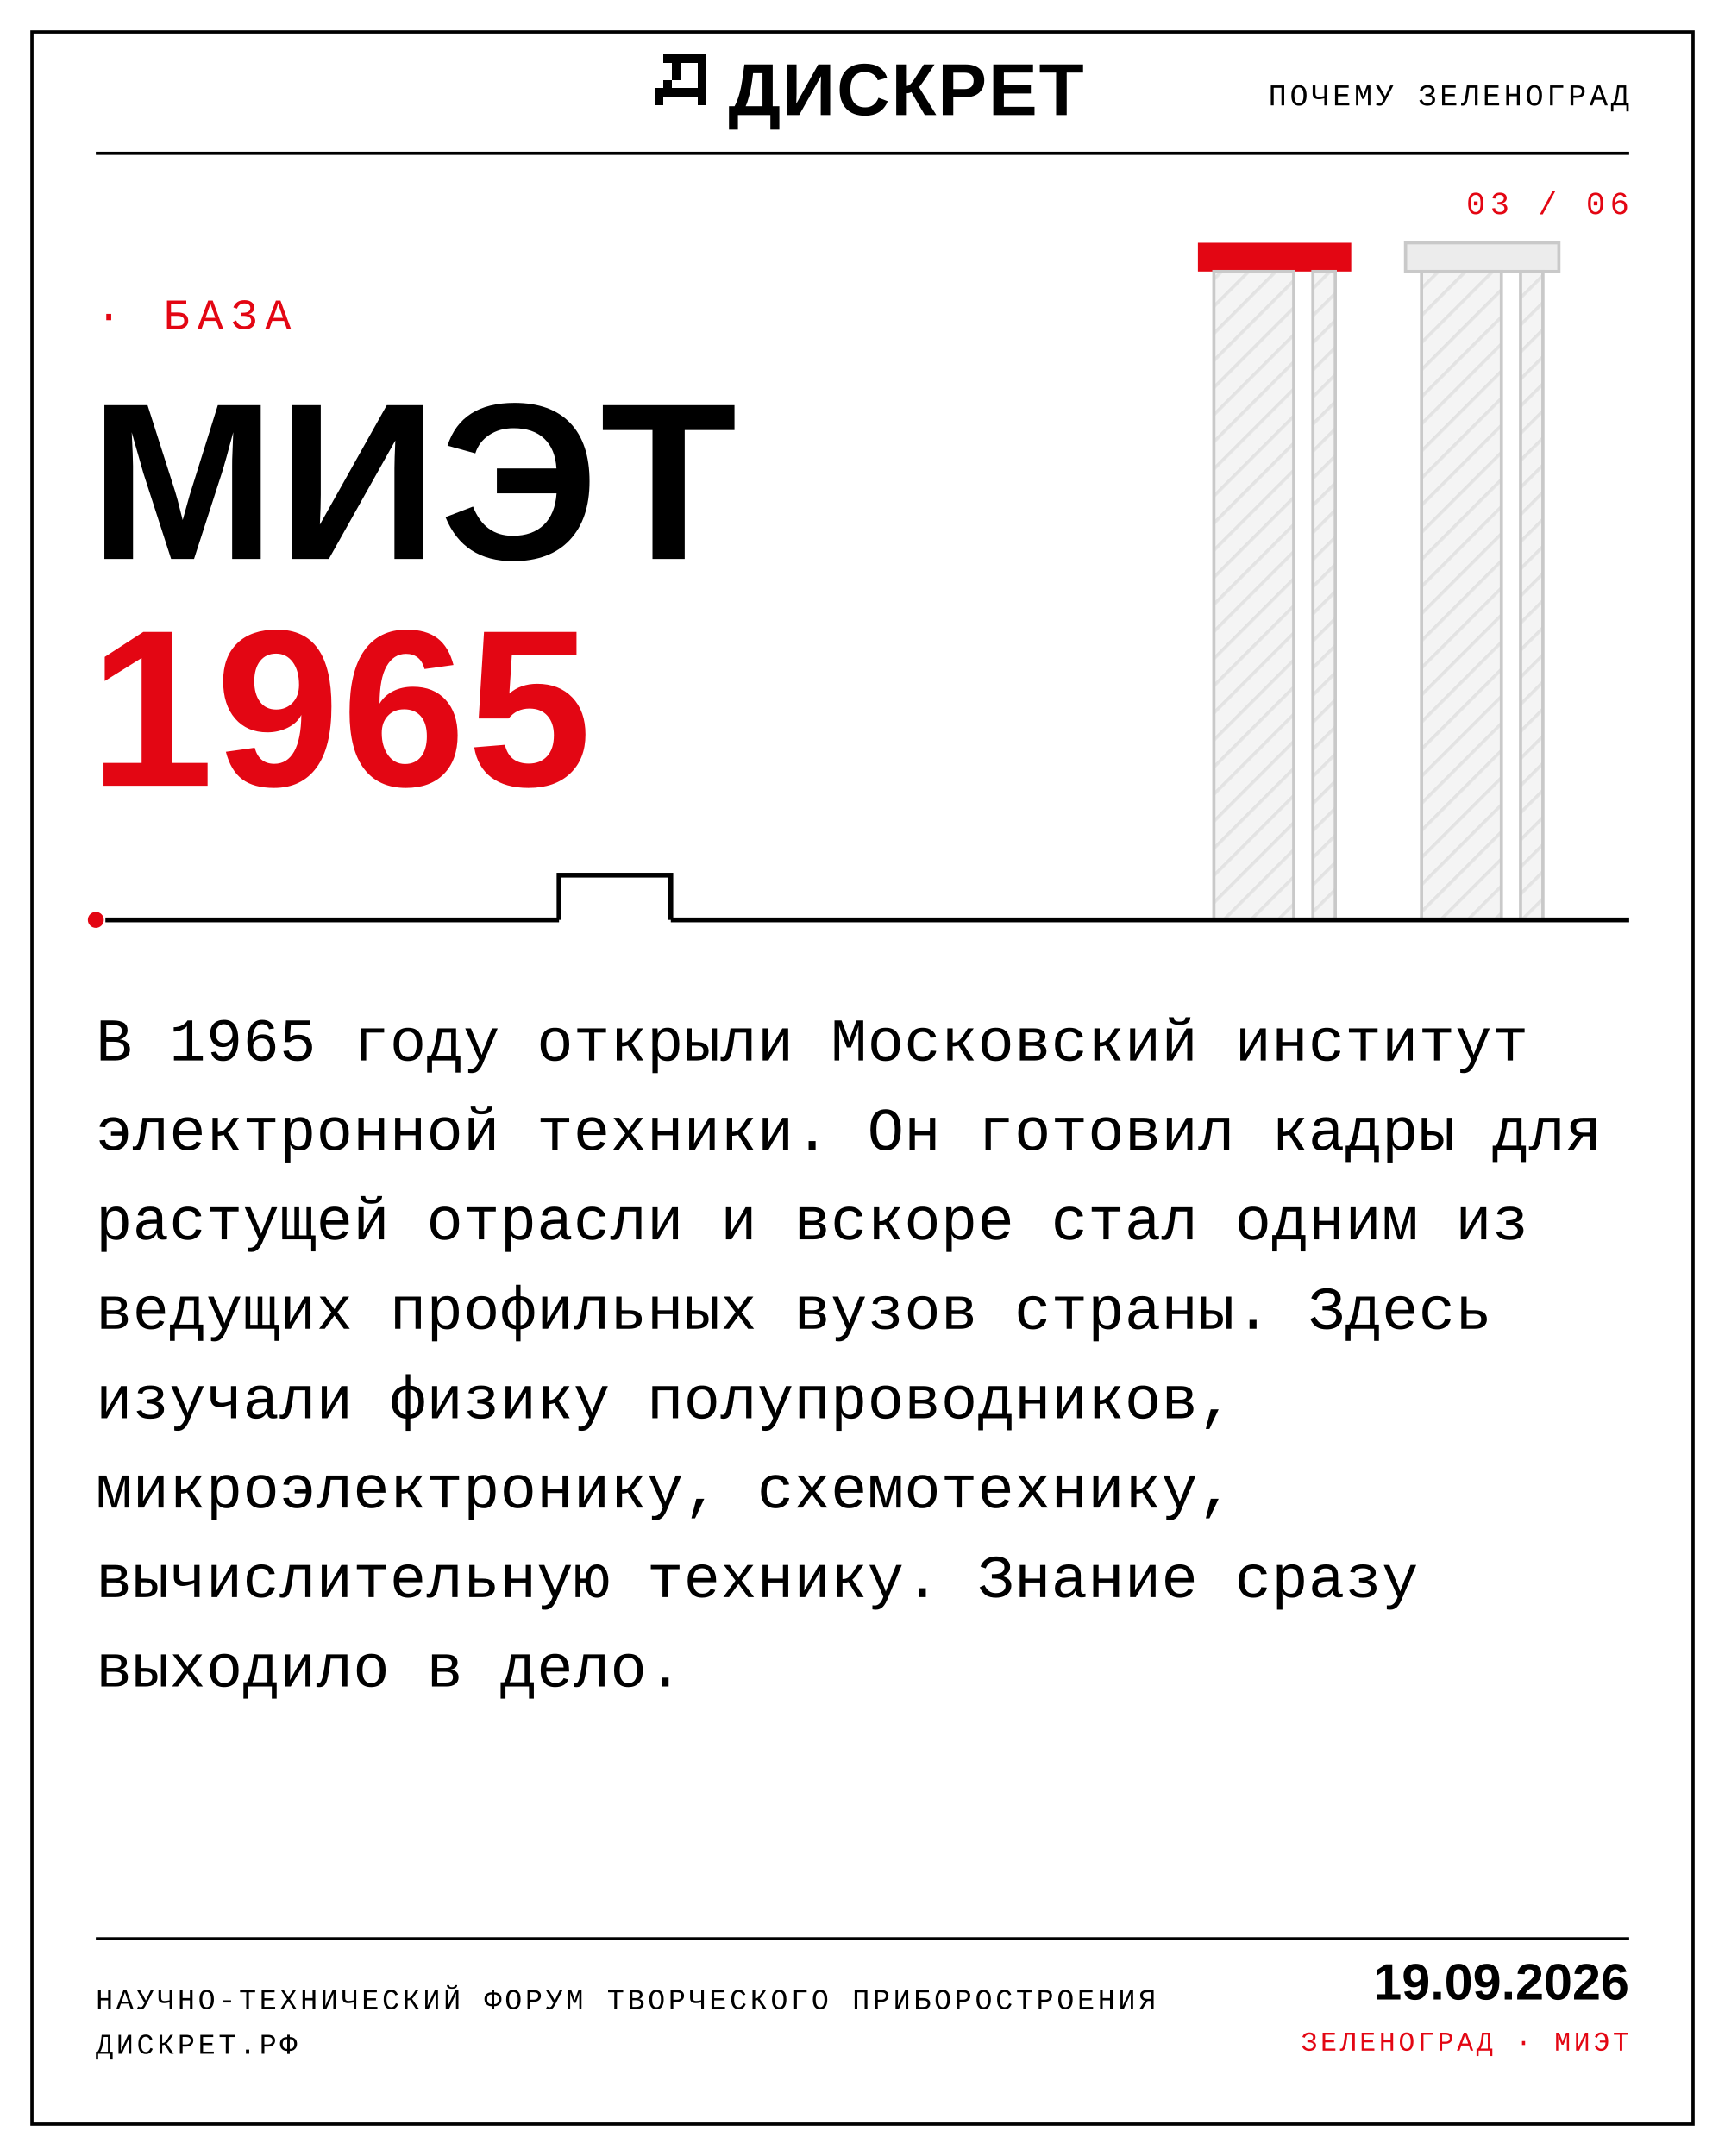
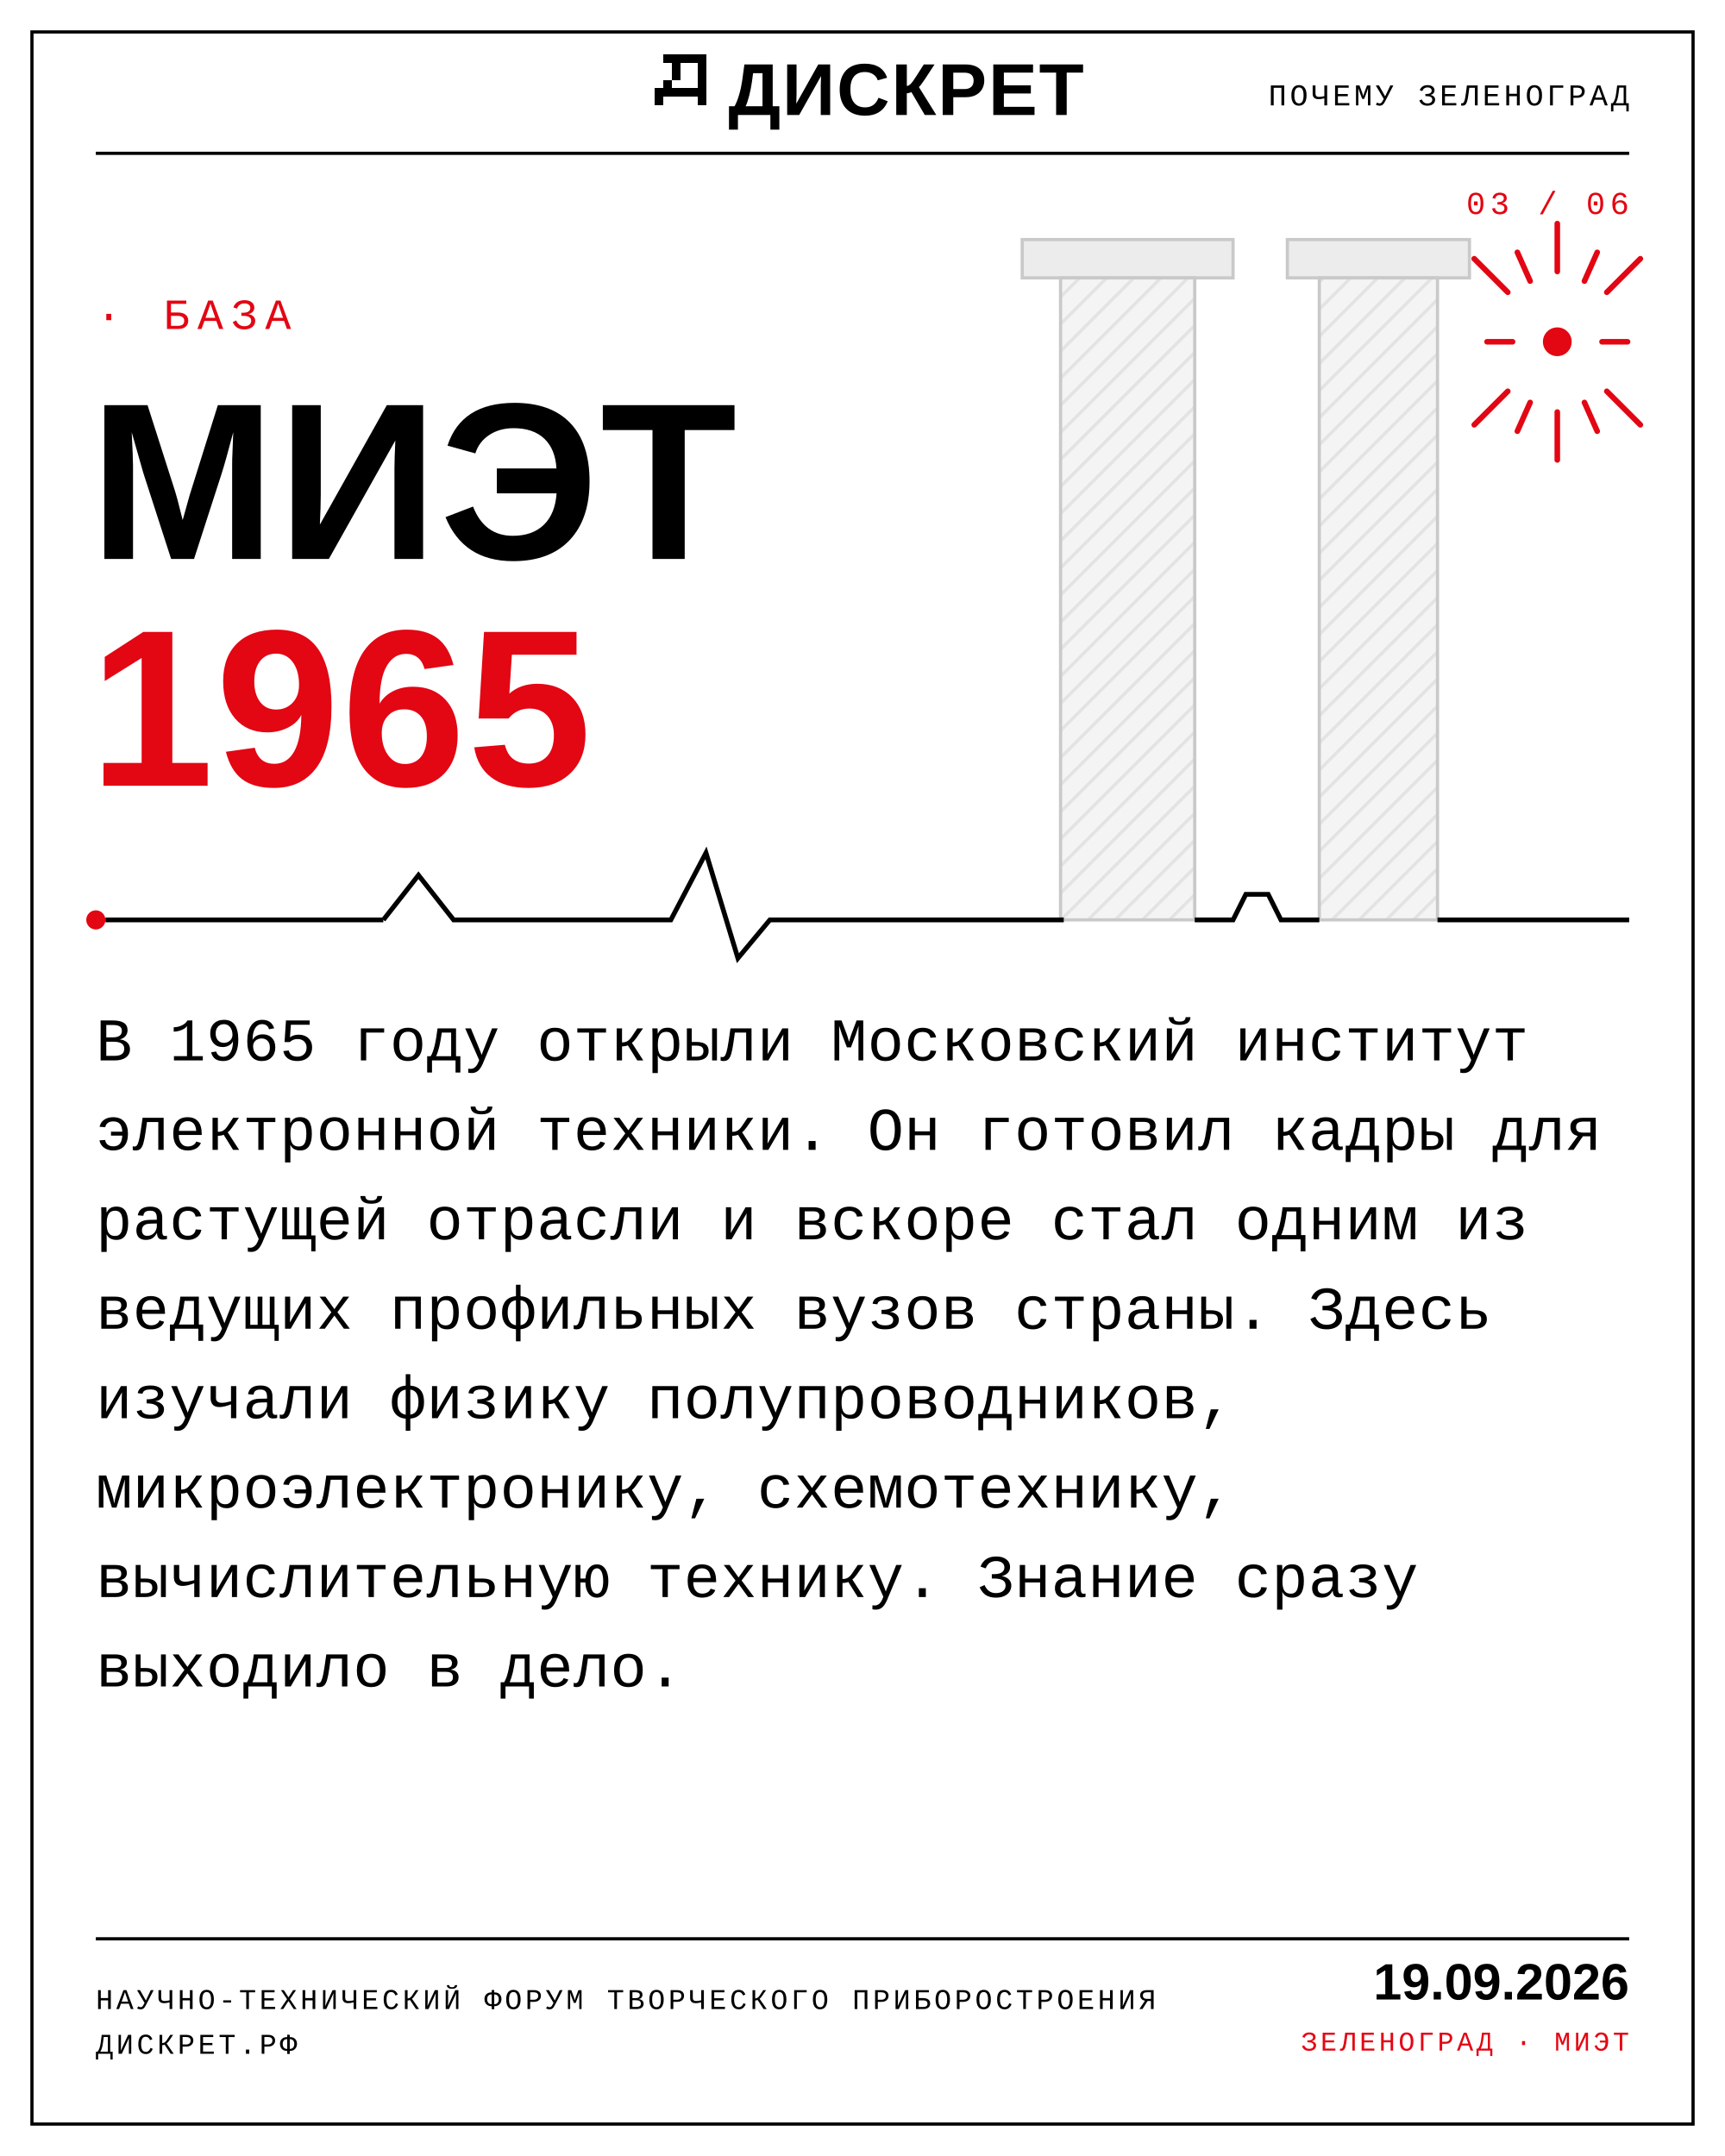
<svg xmlns="http://www.w3.org/2000/svg" width="1080" height="1350" viewBox="0 0 1080 1350" fill="none" font-family="'Arial Narrow','Helvetica Neue',Arial,sans-serif">
  <defs>
    <g id="logoD" shape-rendering="crispEdges" transform="scale(0.66667)">
      <rect x="10" y="0" width="2" height="12" />
      <rect x="2" y="0" width="8" height="2" />
      <rect x="4" y="2" width="2" height="4" />
      <rect x="2" y="6" width="2" height="2" />
      <rect x="0" y="8" width="12" height="2" />
      <rect x="0" y="10" width="2" height="2" />
    </g>
    <pattern id="th" width="12" height="12" patternTransform="rotate(45)" patternUnits="userSpaceOnUse">
      <rect width="12" height="12" fill="#f4f4f4" />
      <line x1="0" y1="0" x2="0" y2="12" stroke="#e3e3e3" stroke-width="4" />
    </pattern>
  </defs>
  <rect width="1080" height="1350" fill="#FFFFFF" />
  <rect x="20" y="20" width="1040" height="1310" fill="none" stroke="#000" stroke-width="2" />
  <use href="#logoD" fill="#000" transform="translate(410,34) scale(4.0)" />
  <text x="456" y="72" font-weight="800" font-size="46" letter-spacing="1" fill="#000">ДИСКРЕТ</text>
  <text x="1020" y="66" text-anchor="end" font-family="'Courier New',monospace" font-size="19" letter-spacing="2" fill="#000">ПОЧЕМУ ЗЕЛЕНОГРАД</text>
  <line x1="60" y1="96" x2="1020" y2="96" stroke="#000" stroke-width="2" />
  <text x="1020" y="134" text-anchor="end" font-family="'Courier New',monospace" font-size="20" letter-spacing="3" fill="#E30613">03 / 06</text>
-   <rect x="750" y="152" width="96" height="18" fill="#E30613" />
-   <rect x="760" y="170" width="50" height="406" fill="url(#th)" stroke="#c9c9c9" stroke-width="2" />
-   <rect x="822" y="170" width="14" height="406" fill="url(#th)" stroke="#c9c9c9" stroke-width="2" />
-   <rect x="880" y="152" width="96" height="18" fill="#ececec" stroke="#c9c9c9" stroke-width="2" />
-   <rect x="890" y="170" width="50" height="406" fill="url(#th)" stroke="#c9c9c9" stroke-width="2" />
-   <rect x="952" y="170" width="14" height="406" fill="url(#th)" stroke="#c9c9c9" stroke-width="2" />
+   <g stroke="#c9c9c9" stroke-width="2">
+     <rect x="640" y="150" width="132" height="24" fill="#ececec" />
+     <rect x="664" y="174" width="84" height="402" fill="url(#th)" />
+     <rect x="806" y="150" width="114" height="24" fill="#ececec" />
+     <rect x="826" y="174" width="74" height="402" fill="url(#th)" />
+   </g>
+   <g stroke="#E30613" stroke-width="3.5" stroke-linecap="round">
+     <line x1="975" y1="170" x2="975" y2="140" />
+     <line x1="975" y1="258" x2="975" y2="288" />
+     <line x1="931" y1="214" x2="947" y2="214" />
+     <line x1="1003" y1="214" x2="1019" y2="214" />
+     <line x1="944" y1="183" x2="923" y2="162" />
+     <line x1="1006" y1="183" x2="1027" y2="162" />
+     <line x1="944" y1="245" x2="923" y2="266" />
+     <line x1="1006" y1="245" x2="1027" y2="266" />
+     <line x1="958" y1="176" x2="950" y2="158" />
+     <line x1="992" y1="176" x2="1000" y2="158" />
+     <line x1="958" y1="252" x2="950" y2="270" />
+     <line x1="992" y1="252" x2="1000" y2="270" />
+   </g>
+   <circle cx="975" cy="214" r="9" fill="#E30613" />
  <text x="60" y="206" font-family="'Courier New',monospace" font-size="27" letter-spacing="5" fill="#E30613">· БАЗА</text>
  <text x="56" y="350" font-weight="800" font-size="140" letter-spacing="1" fill="#000">МИЭТ</text>
  <text x="56" y="492" font-weight="800" font-size="140" letter-spacing="1" fill="#E30613">1965</text>
-   <circle cx="60" cy="576" r="5" fill="#E30613" />
-   <line x1="66" y1="576" x2="350" y2="576" stroke="#000" stroke-width="3" />
-   <polyline points="350,576 350,548 420,548 420,576" fill="none" stroke="#000" stroke-width="3" />
-   <line x1="420" y1="576" x2="1020" y2="576" stroke="#000" stroke-width="3" />
+   <circle cx="60" cy="576" r="6" fill="#E30613" />
+   <g stroke="#000" stroke-width="3" fill="none">
+     <line x1="66" y1="576" x2="240" y2="576" />
+     <polyline points="240,576 262,548 284,576 420,576 442,534 462,600 482,576 666,576" />
+     <polyline points="748,576 772,576 780,560 794,560 802,576 826,576" />
+     <line x1="900" y1="576" x2="1020" y2="576" />
+   </g>
  <text x="60" y="664" font-family="'Courier New',monospace" font-size="38" letter-spacing="0.2" fill="#000">В 1965 году открыли Московский институт</text>
  <text x="60" y="720" font-family="'Courier New',monospace" font-size="38" letter-spacing="0.2" fill="#000">электронной техники. Он готовил кадры для</text>
  <text x="60" y="776" font-family="'Courier New',monospace" font-size="38" letter-spacing="0.2" fill="#000">растущей отрасли и вскоре стал одним из</text>
  <text x="60" y="832" font-family="'Courier New',monospace" font-size="38" letter-spacing="0.2" fill="#000">ведущих профильных вузов страны. Здесь</text>
  <text x="60" y="888" font-family="'Courier New',monospace" font-size="38" letter-spacing="0.2" fill="#000">изучали физику полупроводников,</text>
  <text x="60" y="944" font-family="'Courier New',monospace" font-size="38" letter-spacing="0.2" fill="#000">микроэлектронику, схемотехнику,</text>
  <text x="60" y="1000" font-family="'Courier New',monospace" font-size="38" letter-spacing="0.2" fill="#000">вычислительную технику. Знание сразу</text>
  <text x="60" y="1056" font-family="'Courier New',monospace" font-size="38" letter-spacing="0.2" fill="#000">выходило в дело.</text>
  <line x1="60" y1="1214" x2="1020" y2="1214" stroke="#000" stroke-width="2" />
  <text x="60" y="1258" font-family="'Courier New',monospace" font-size="18" letter-spacing="2" fill="#000">НАУЧНО-ТЕХНИЧЕСКИЙ ФОРУМ ТВОРЧЕСКОГО ПРИБОРОСТРОЕНИЯ</text>
  <text x="60" y="1286" font-family="'Courier New',monospace" font-size="18" letter-spacing="2" fill="#000">ДИСКРЕТ.РФ</text>
  <text x="1020" y="1252" text-anchor="end" font-weight="800" font-size="32" fill="#000">19.09.2026</text>
  <text x="1020" y="1284" text-anchor="end" font-family="'Courier New',monospace" font-size="17" letter-spacing="2" fill="#E30613">ЗЕЛЕНОГРАД · МИЭТ</text>
</svg>
